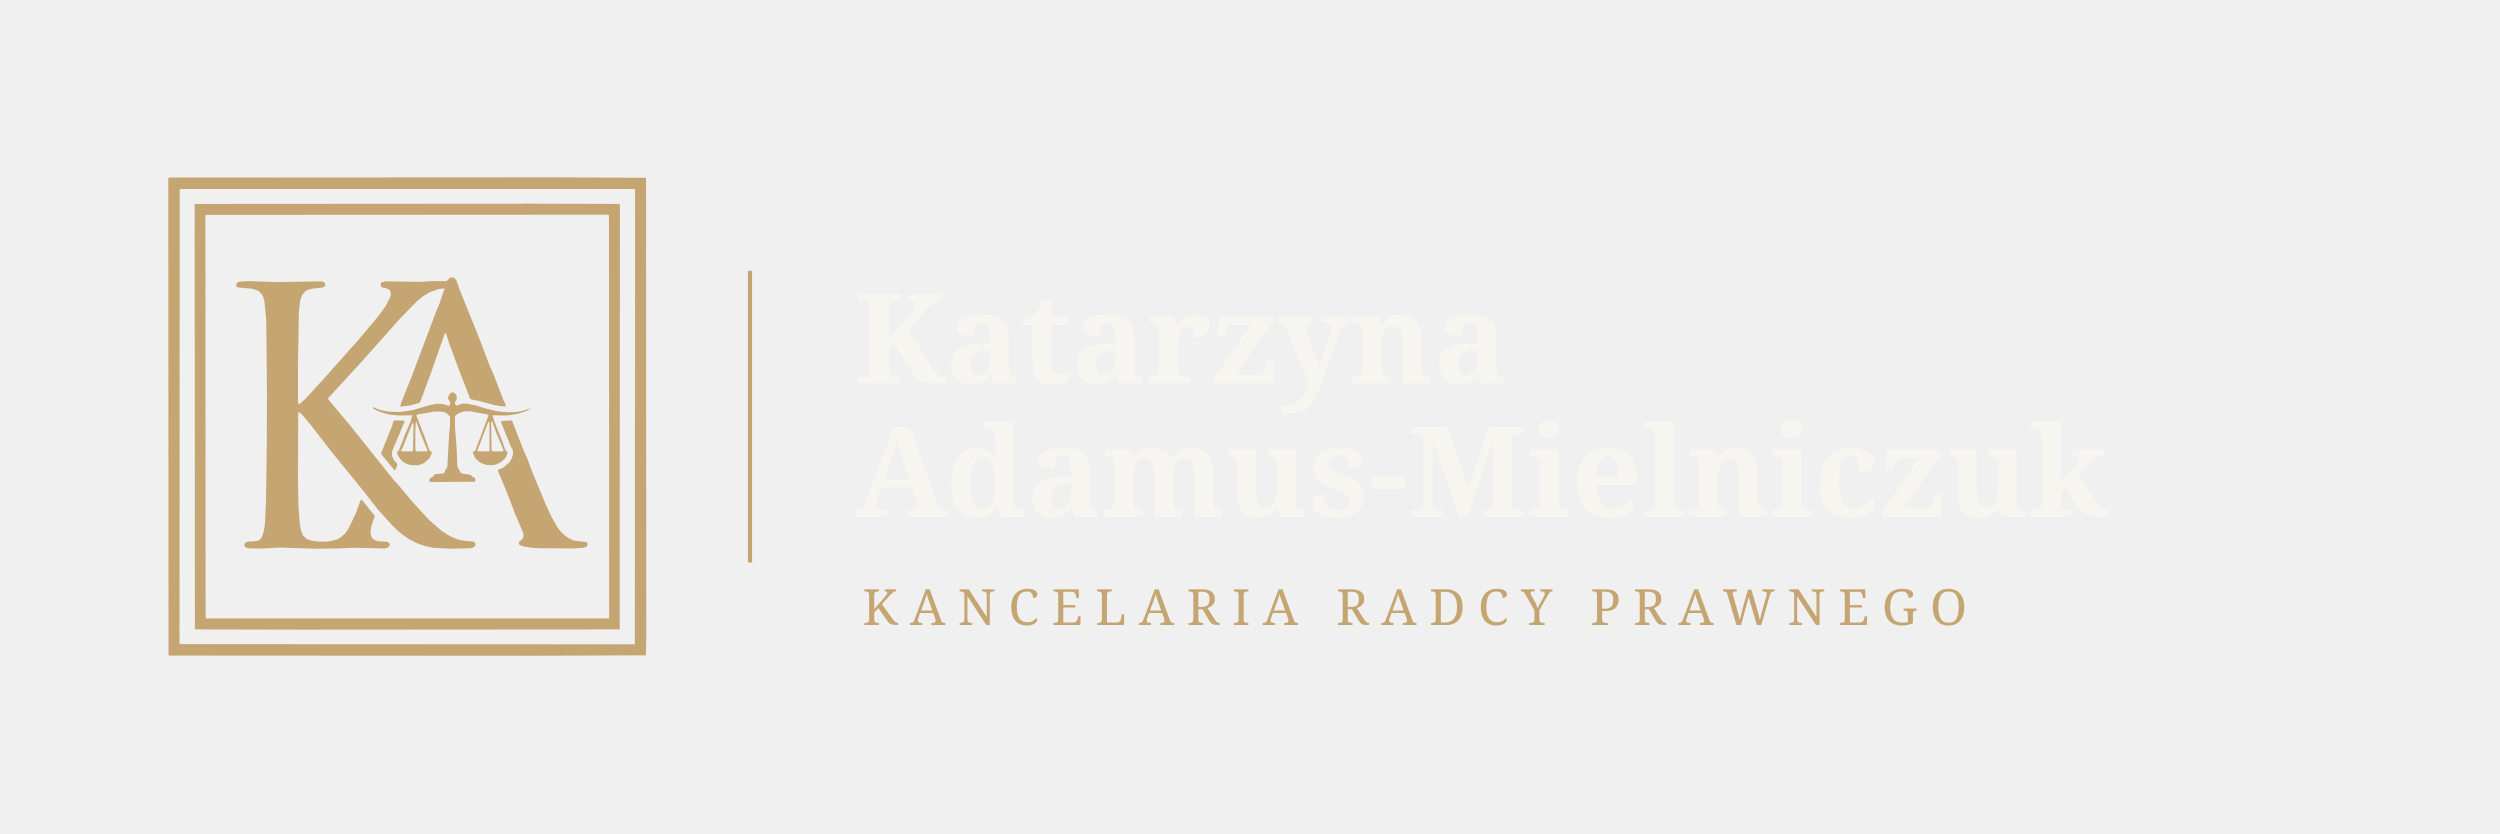
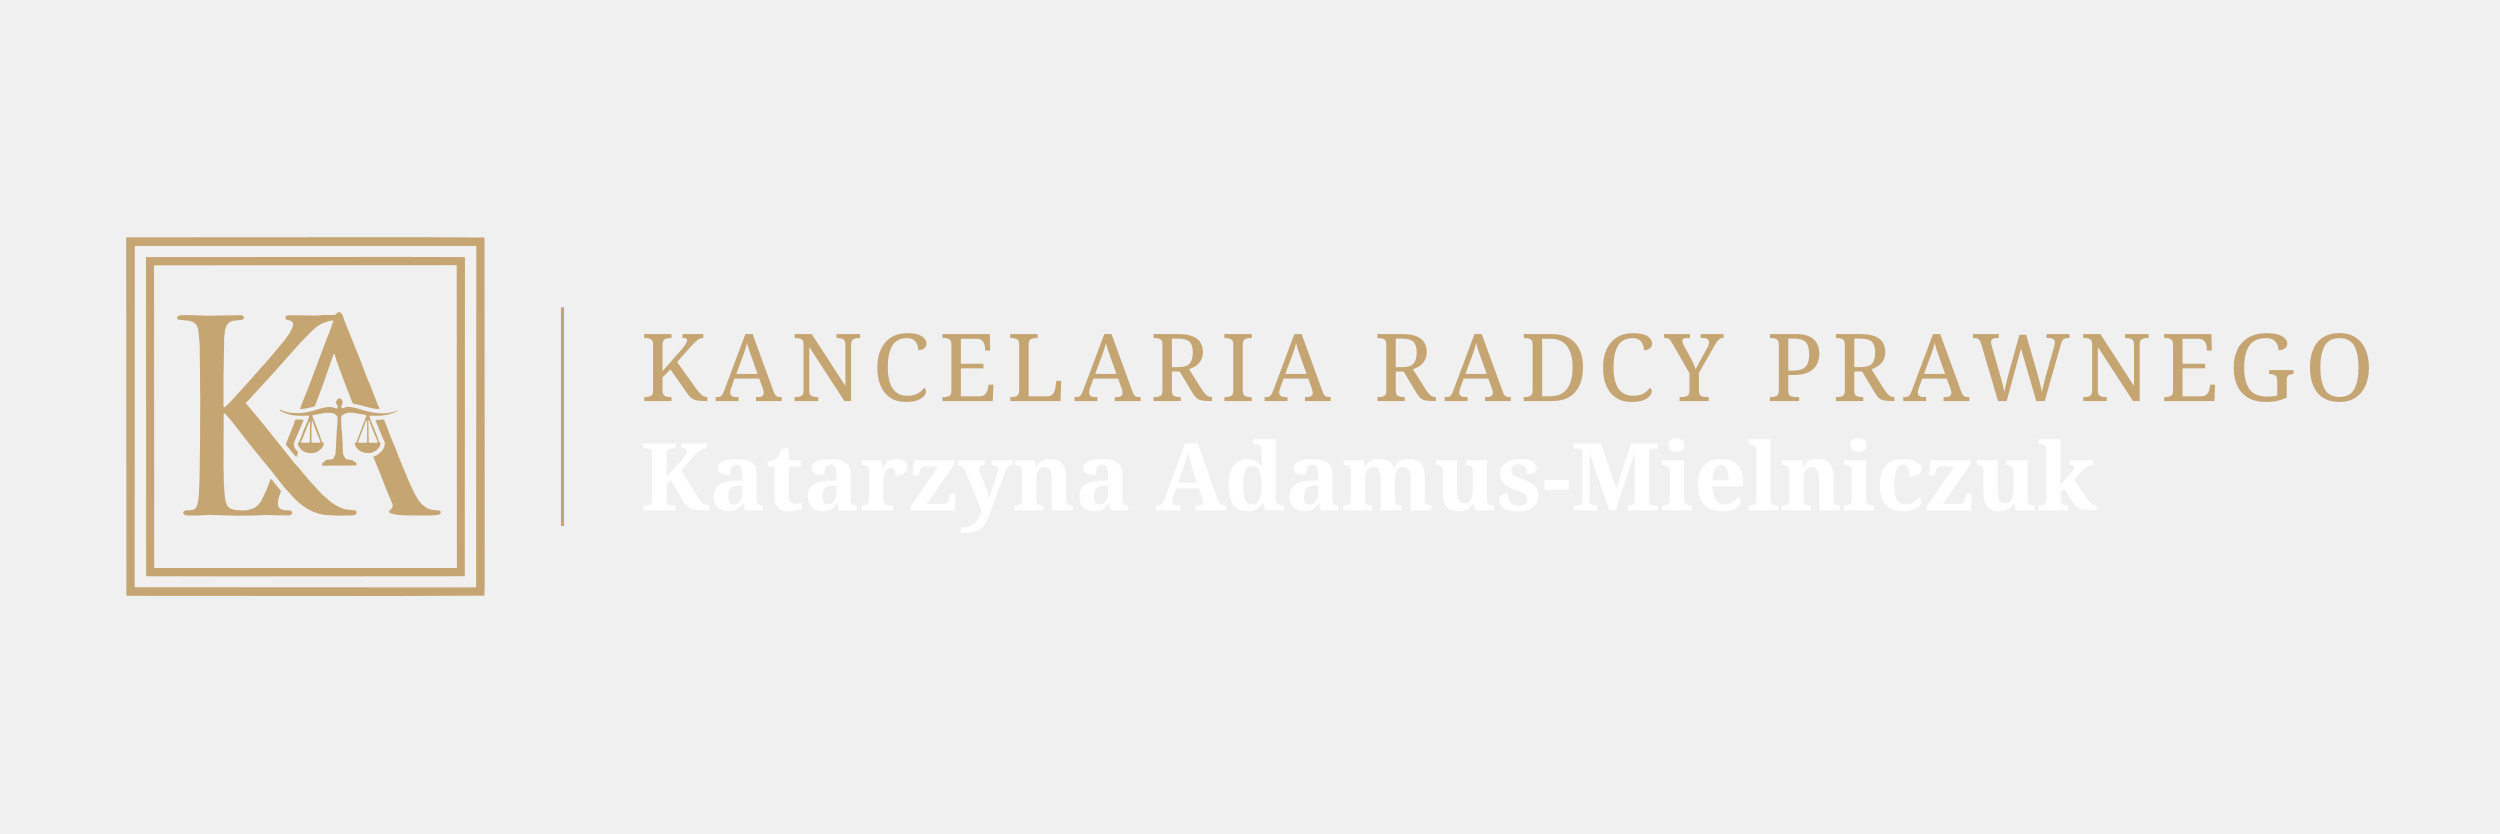
- <svg xmlns="http://www.w3.org/2000/svg" viewBox="0 0 600 200" width="600" height="200">
-   <rect width="600" height="200" fill="transparent" />
+ <svg xmlns="http://www.w3.org/2000/svg" viewBox="0 0 800 200" width="600" height="200">
+   <rect width="800" height="200" fill="transparent" />
  <path transform="translate(40,42.00) scale(0.22394)" fill="#C5A572" fill-rule="evenodd" d="M358.50,263.75 L358.25,264.75 L368.75,290.75 L371.00,294.75 L371.25,298.75 L370.00,303.50 L367.00,308.25 L361.25,313.25 L358.50,314.75 L355.25,315.75 L355.00,317.00 L364.75,340.50 L373.00,362.00 L382.50,384.50 L382.25,388.25 L381.50,389.75 L377.50,393.50 L377.50,395.50 L378.75,396.75 L383.50,398.25 L391.75,399.50 L400.00,400.00 L435.25,400.25 L446.75,399.50 L450.00,398.25 L451.00,396.75 L451.00,394.75 L449.75,393.25 L437.75,392.00 L434.50,391.00 L431.00,389.25 L426.50,386.25 L422.00,381.75 L418.75,377.50 L412.25,366.00 L406.00,352.50 L390.75,315.50 L386.75,304.50 L383.00,296.25 L370.25,263.50 L369.50,263.00Z M254.25,263.25 L244.25,263.00 L243.00,264.00 L241.75,268.50 L230.00,297.75 L230.25,299.50 L244.25,316.50 L245.00,316.25 L247.00,311.25 L247.00,309.25 L243.00,304.75 L241.50,300.75 L241.25,297.75 L242.00,295.00 L254.75,265.00 L254.75,263.75Z M220.75,249.25 L221.75,250.50 L226.00,252.75 L231.25,254.75 L238.75,256.75 L248.25,257.75 L262.75,257.50 L263.25,258.00 L261.00,265.25 L255.75,277.25 L248.75,295.50 L247.00,296.75 L247.00,298.50 L248.50,301.75 L251.75,306.00 L255.00,308.50 L257.50,309.75 L261.75,311.00 L270.00,311.00 L275.75,308.75 L281.50,303.75 L284.00,298.75 L284.00,296.50 L282.25,295.75 L281.00,293.75 L277.75,284.00 L267.50,257.50 L268.50,256.75 L286.75,253.50 L294.00,253.50 L297.00,254.00 L299.75,255.25 L303.50,258.50 L303.75,267.00 L302.75,277.25 L300.75,313.25 L298.50,316.50 L298.00,318.75 L297.00,319.75 L287.75,320.75 L286.25,321.75 L285.00,323.75 L282.50,324.50 L281.50,327.75 L282.25,329.00 L330.25,328.75 L330.75,328.25 L330.75,325.75 L330.25,324.50 L327.75,323.50 L325.50,321.25 L315.50,319.75 L311.50,312.50 L310.75,292.50 L309.00,270.75 L309.00,259.00 L309.25,258.25 L311.75,256.00 L317.00,253.75 L320.00,253.25 L325.50,253.25 L343.25,256.50 L345.00,257.50 L331.00,294.75 L330.00,296.00 L328.25,296.75 L328.25,298.25 L330.50,303.00 L333.00,305.75 L337.00,308.75 L343.00,310.75 L348.50,311.00 L351.25,310.75 L354.50,309.75 L359.00,307.25 L363.75,302.25 L365.25,297.75 L365.00,296.50 L363.00,295.00 L360.00,286.00 L351.25,264.50 L349.25,258.00 L349.75,257.50 L364.75,257.75 L376.00,256.00 L386.00,252.75 L391.00,249.50 L384.25,252.00 L379.00,253.25 L374.00,254.00 L366.00,254.25 L358.25,253.75 L351.25,252.50 L340.25,249.75 L331.50,247.00 L321.50,245.00 L317.00,245.00 L310.25,247.25 L309.00,245.00 L309.00,243.25 L310.75,241.00 L311.00,237.25 L309.50,234.50 L307.25,233.00 L305.25,233.00 L303.00,235.00 L301.75,237.75 L301.75,240.25 L304.00,243.50 L303.50,246.25 L302.50,247.50 L295.25,245.25 L289.25,245.25 L281.50,246.75 L264.50,251.75 L254.75,253.50 L248.50,254.00 L240.00,253.75 L234.00,253.00 L227.75,251.50 L222.00,249.00Z M264.00,265.75 L264.50,266.50 L264.00,295.25 L263.00,296.25 L251.75,296.25 L251.25,295.50 L253.00,292.00 L263.25,266.25Z M345.50,264.25 L346.00,265.25 L346.00,295.50 L345.25,296.25 L333.50,296.25 L333.00,295.25 L344.25,265.75Z M267.00,264.00 L267.75,264.75 L270.75,273.50 L279.25,294.75 L279.25,295.75 L278.75,296.25 L267.75,296.25 L266.50,295.00 L266.50,275.25Z M348.25,263.75 L349.25,265.00 L353.25,276.25 L360.50,293.50 L361.00,295.50 L360.25,296.25 L349.00,296.25 L348.25,295.25 L347.75,264.50Z M308.25,110.00 L304.25,109.75 L299.75,113.75 L284.00,113.75 L273.50,114.50 L233.50,114.00 L230.00,115.25 L229.25,116.50 L229.75,119.50 L231.25,120.75 L233.75,121.00 L237.50,122.25 L239.25,123.75 L240.00,125.50 L240.00,129.00 L239.25,131.50 L234.50,140.75 L226.25,152.00 L205.00,177.25 L166.75,220.25 L149.00,239.50 L142.50,245.50 L141.75,245.50 L141.00,244.75 L140.75,242.50 L140.75,203.50 L141.75,146.00 L143.00,134.75 L145.50,128.00 L148.75,124.50 L151.50,123.00 L154.75,122.00 L167.75,120.50 L169.75,118.75 L170.00,117.50 L169.50,116.00 L168.00,114.50 L165.00,114.00 L118.25,114.75 L87.50,113.75 L78.50,114.25 L76.75,114.75 L75.00,116.00 L74.50,118.50 L74.75,119.25 L76.25,120.50 L92.50,122.00 L98.25,124.25 L101.75,127.50 L103.50,130.75 L104.75,135.25 L106.75,156.00 L107.50,235.25 L107.25,293.75 L106.50,348.75 L105.50,371.00 L104.75,378.25 L103.75,383.00 L102.25,387.50 L100.75,389.75 L98.75,391.50 L97.50,392.00 L92.25,392.75 L87.75,392.75 L85.00,393.50 L83.25,395.75 L83.25,397.00 L84.25,398.75 L86.25,399.75 L90.25,400.25 L104.25,400.25 L120.75,399.25 L159.00,400.50 L184.00,400.25 L200.25,399.50 L233.75,400.25 L237.25,399.25 L239.00,397.25 L239.00,395.25 L237.25,393.50 L235.50,393.00 L226.50,392.50 L222.00,390.75 L220.00,388.75 L219.00,386.75 L218.50,383.75 L218.75,379.50 L220.00,374.00 L222.75,366.25 L222.75,365.00 L209.25,348.25 L208.25,348.25 L207.75,348.75 L202.50,363.00 L194.75,379.25 L191.00,384.50 L186.00,388.75 L182.50,390.50 L175.00,392.50 L169.25,393.00 L161.75,392.75 L155.75,392.00 L151.75,390.75 L149.00,389.25 L146.00,386.00 L144.00,381.00 L142.75,375.00 L141.25,354.75 L140.75,326.75 L141.00,254.75 L141.75,254.00 L144.75,256.50 L153.75,267.00 L176.00,295.75 L210.75,338.50 L227.00,359.25 L241.50,375.25 L247.75,381.25 L253.25,385.75 L260.25,390.50 L268.50,394.75 L277.25,397.75 L286.00,399.50 L305.25,400.50 L325.75,400.00 L328.00,399.50 L330.75,397.50 L331.00,395.00 L329.50,393.00 L317.50,391.75 L312.75,390.75 L307.25,388.75 L301.00,385.50 L294.50,381.25 L281.00,369.50 L262.50,349.25 L248.00,331.75 L243.50,327.00 L196.25,268.00 L173.00,240.25 L173.00,239.25 L209.25,199.75 L250.00,154.00 L267.50,136.00 L274.25,130.25 L281.75,125.75 L291.50,122.25 L297.50,121.50 L297.75,123.00 L297.00,124.00 L292.50,137.50 L289.00,145.75 L262.50,216.25 L252.00,242.25 L250.25,247.75 L250.75,248.25 L260.50,247.00 L270.25,244.50 L271.50,243.75 L282.75,213.50 L298.00,170.00 L299.00,169.50 L299.50,170.00 L302.50,179.75 L312.75,207.50 L325.25,239.75 L326.50,240.50 L335.00,242.25 L351.75,246.75 L360.00,248.00 L363.25,248.00 L363.50,247.00 L361.75,242.50 L361.00,241.50 L350.75,214.75 L346.00,204.00 L335.00,175.00 L314.00,123.00 L310.75,113.50Z M30.50,31.00 L30.00,31.75 L30.25,486.50 L31.00,487.00 L146.25,487.25 L485.50,487.00 L485.75,31.50 L485.25,31.00 L395.25,30.75Z M42.25,42.75 L473.25,42.50 L474.00,43.00 L474.25,474.25 L473.50,475.25 L42.25,475.25 L41.75,474.75 L41.50,43.75Z M2.25,2.75 L1.75,3.50 L2.00,514.50 L2.75,515.00 L390.25,515.25 L513.50,514.75 L514.00,497.25 L513.75,3.00 L417.75,2.50Z M14.00,15.50 L14.50,15.00 L501.25,15.00 L502.00,16.00 L501.75,502.50 L501.00,503.00 L14.25,502.75 L13.75,502.00Z" />
  <line x1="180" y1="65" x2="180" y2="135" stroke="#C5A572" stroke-width="1" />
-   <text x="205" y="92" font-family="'Cormorant Garamond', Georgia, serif" font-size="30" font-weight="600" fill="#F7F5F0">Katarzyna</text>
-   <text x="205" y="124" font-family="'Cormorant Garamond', Georgia, serif" font-size="30" font-weight="600" fill="#F7F5F0">Adamus-Mielniczuk</text>
-   <text x="207" y="150" font-family="'Cormorant Garamond', Georgia, serif" font-size="12" font-weight="400" fill="#C5A572" letter-spacing="3">KANCELARIA RADCY PRAWNEGO</text>
+   <text x="205" y="95" font-family="'Cormorant Garamond', Georgia, serif" font-size="30" font-weight="400" fill="#C5A572" letter-spacing="3">KANCELARIA RADCY PRAWNEGO</text>
+   <text x="205" y="130" font-family="'Cormorant Garamond', Georgia, serif" font-size="30" font-weight="600" fill="#FFFFFF">Katarzyna Adamus-Mielniczuk</text>
</svg>
